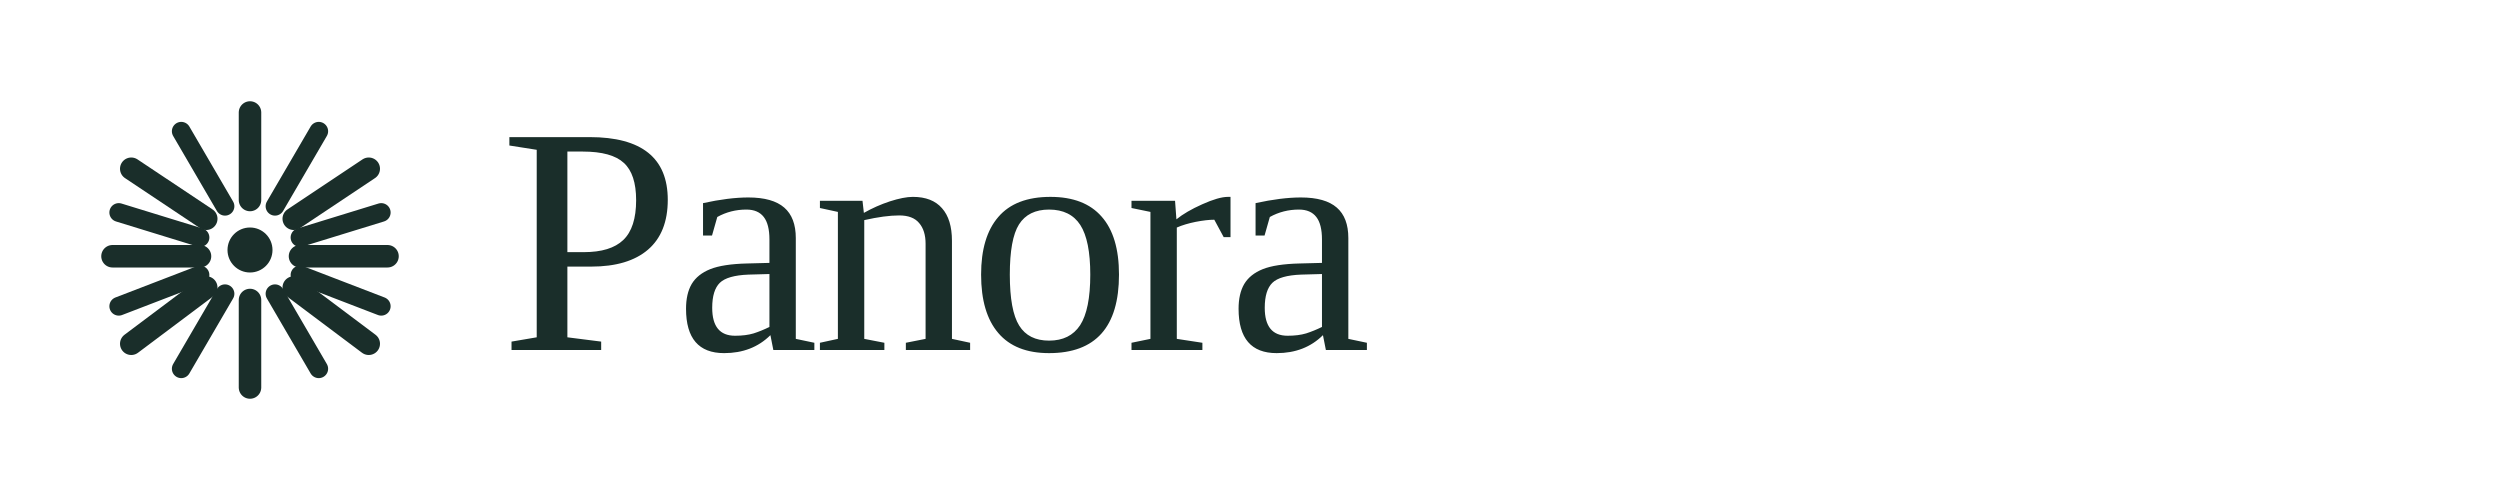
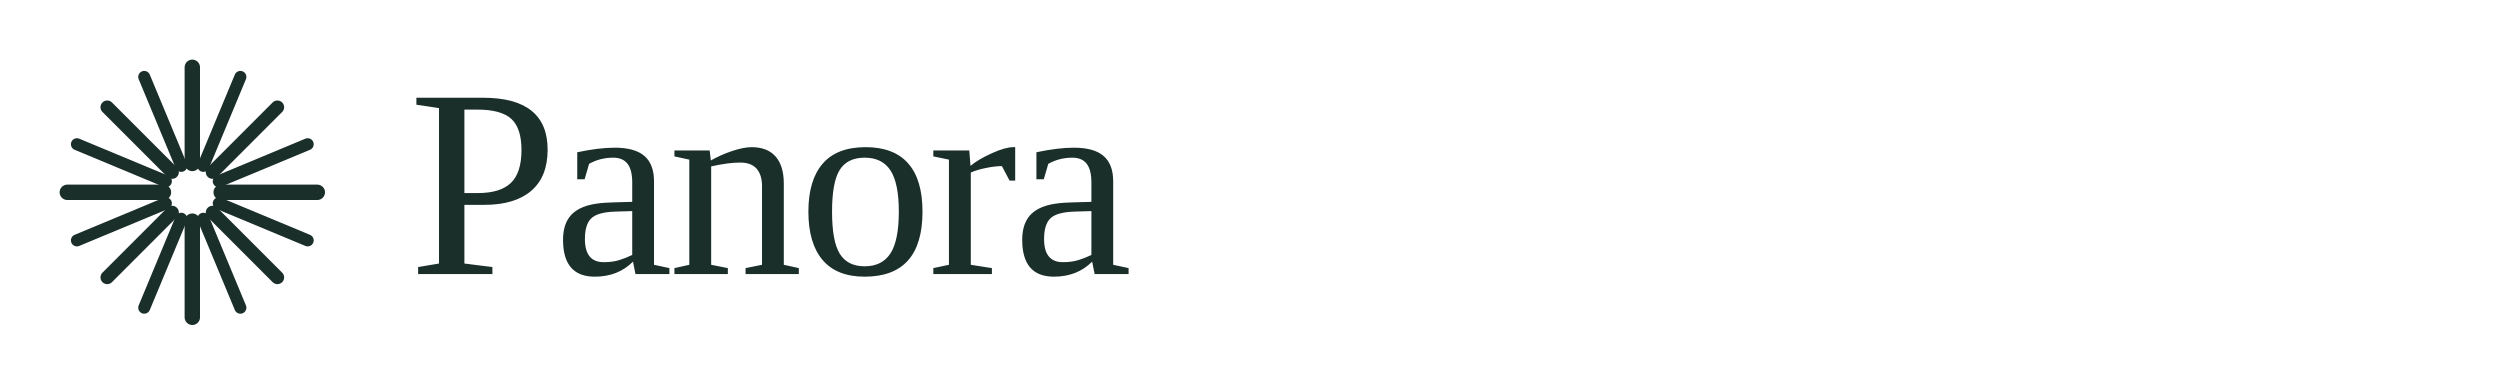
- <svg xmlns="http://www.w3.org/2000/svg" viewBox="0 0 200 40" fill="none">
-   <g transform="translate(20, 20)">
-     <circle cx="0" cy="0" r="1.8" fill="#1A2E2A" />
-     <line x1="0" y1="-4" x2="0" y2="-11" stroke="#1A2E2A" stroke-width="1.8" stroke-linecap="round" />
-     <line x1="3.5" y1="-2.5" x2="9.5" y2="-6.5" stroke="#1A2E2A" stroke-width="1.8" stroke-linecap="round" />
-     <line x1="4" y1="0.5" x2="11" y2="0.5" stroke="#1A2E2A" stroke-width="1.8" stroke-linecap="round" />
-     <line x1="3.5" y1="3" x2="9.5" y2="7.5" stroke="#1A2E2A" stroke-width="1.8" stroke-linecap="round" />
-     <line x1="0" y1="4" x2="0" y2="11" stroke="#1A2E2A" stroke-width="1.8" stroke-linecap="round" />
-     <line x1="-3.5" y1="3" x2="-9.5" y2="7.5" stroke="#1A2E2A" stroke-width="1.8" stroke-linecap="round" />
-     <line x1="-4" y1="0.5" x2="-11" y2="0.5" stroke="#1A2E2A" stroke-width="1.8" stroke-linecap="round" />
-     <line x1="-3.5" y1="-2.5" x2="-9.5" y2="-6.5" stroke="#1A2E2A" stroke-width="1.8" stroke-linecap="round" />
-     <line x1="2" y1="-3.5" x2="5.5" y2="-9.5" stroke="#1A2E2A" stroke-width="1.5" stroke-linecap="round" />
-     <line x1="4" y1="-1" x2="10.5" y2="-3" stroke="#1A2E2A" stroke-width="1.5" stroke-linecap="round" />
-     <line x1="4" y1="2" x2="10.5" y2="4.5" stroke="#1A2E2A" stroke-width="1.5" stroke-linecap="round" />
-     <line x1="2" y1="3.5" x2="5.5" y2="9.5" stroke="#1A2E2A" stroke-width="1.5" stroke-linecap="round" />
-     <line x1="-2" y1="3.5" x2="-5.5" y2="9.5" stroke="#1A2E2A" stroke-width="1.5" stroke-linecap="round" />
-     <line x1="-4" y1="2" x2="-10.5" y2="4.5" stroke="#1A2E2A" stroke-width="1.5" stroke-linecap="round" />
-     <line x1="-4" y1="-1" x2="-10.5" y2="-3" stroke="#1A2E2A" stroke-width="1.5" stroke-linecap="round" />
-     <line x1="-2" y1="-3.5" x2="-5.5" y2="-9.5" stroke="#1A2E2A" stroke-width="1.5" stroke-linecap="round" />
+ <svg xmlns="http://www.w3.org/2000/svg" viewBox="0 0 520 80" fill="none">
+   <g transform="translate(40, 40)" stroke="#1A2E2A" stroke-linecap="round">
+     <line x1="0" y1="-6" x2="0" y2="-26" stroke-width="3.2" />
+     <line x1="4.2" y1="-4.2" x2="17.7" y2="-17.7" stroke-width="2.8" />
+     <line x1="6" y1="0" x2="26" y2="0" stroke-width="3.2" />
+     <line x1="4.2" y1="4.2" x2="17.7" y2="17.7" stroke-width="2.8" />
+     <line x1="0" y1="6" x2="0" y2="26" stroke-width="3.2" />
+     <line x1="-4.2" y1="4.2" x2="-17.7" y2="17.7" stroke-width="2.8" />
+     <line x1="-6" y1="0" x2="-26" y2="0" stroke-width="3.2" />
+     <line x1="-4.2" y1="-4.2" x2="-17.7" y2="-17.7" stroke-width="2.8" />
+     <line x1="2.3" y1="-5.5" x2="10" y2="-24" stroke-width="2.5" />
+     <line x1="5.5" y1="-2.3" x2="24" y2="-10" stroke-width="2.5" />
+     <line x1="5.5" y1="2.3" x2="24" y2="10" stroke-width="2.5" />
+     <line x1="2.3" y1="5.5" x2="10" y2="24" stroke-width="2.5" />
+     <line x1="-2.3" y1="5.5" x2="-10" y2="24" stroke-width="2.5" />
+     <line x1="-5.5" y1="2.3" x2="-24" y2="10" stroke-width="2.5" />
+     <line x1="-5.5" y1="-2.3" x2="-24" y2="-10" stroke-width="2.5" />
+     <line x1="-2.3" y1="-5.5" x2="-10" y2="-24" stroke-width="2.5" />
  </g>
-   <text x="40" y="28" font-family="Georgia, 'Times New Roman', serif" font-size="26" font-weight="400" fill="#1A2E2A" letter-spacing="-0.5">Panora</text>
+   <text x="85" y="57" font-family="Georgia, 'Times New Roman', 'DejaVu Serif', serif" font-size="56" font-weight="400" fill="#1A2E2A" letter-spacing="-1">Panora</text>
</svg>
